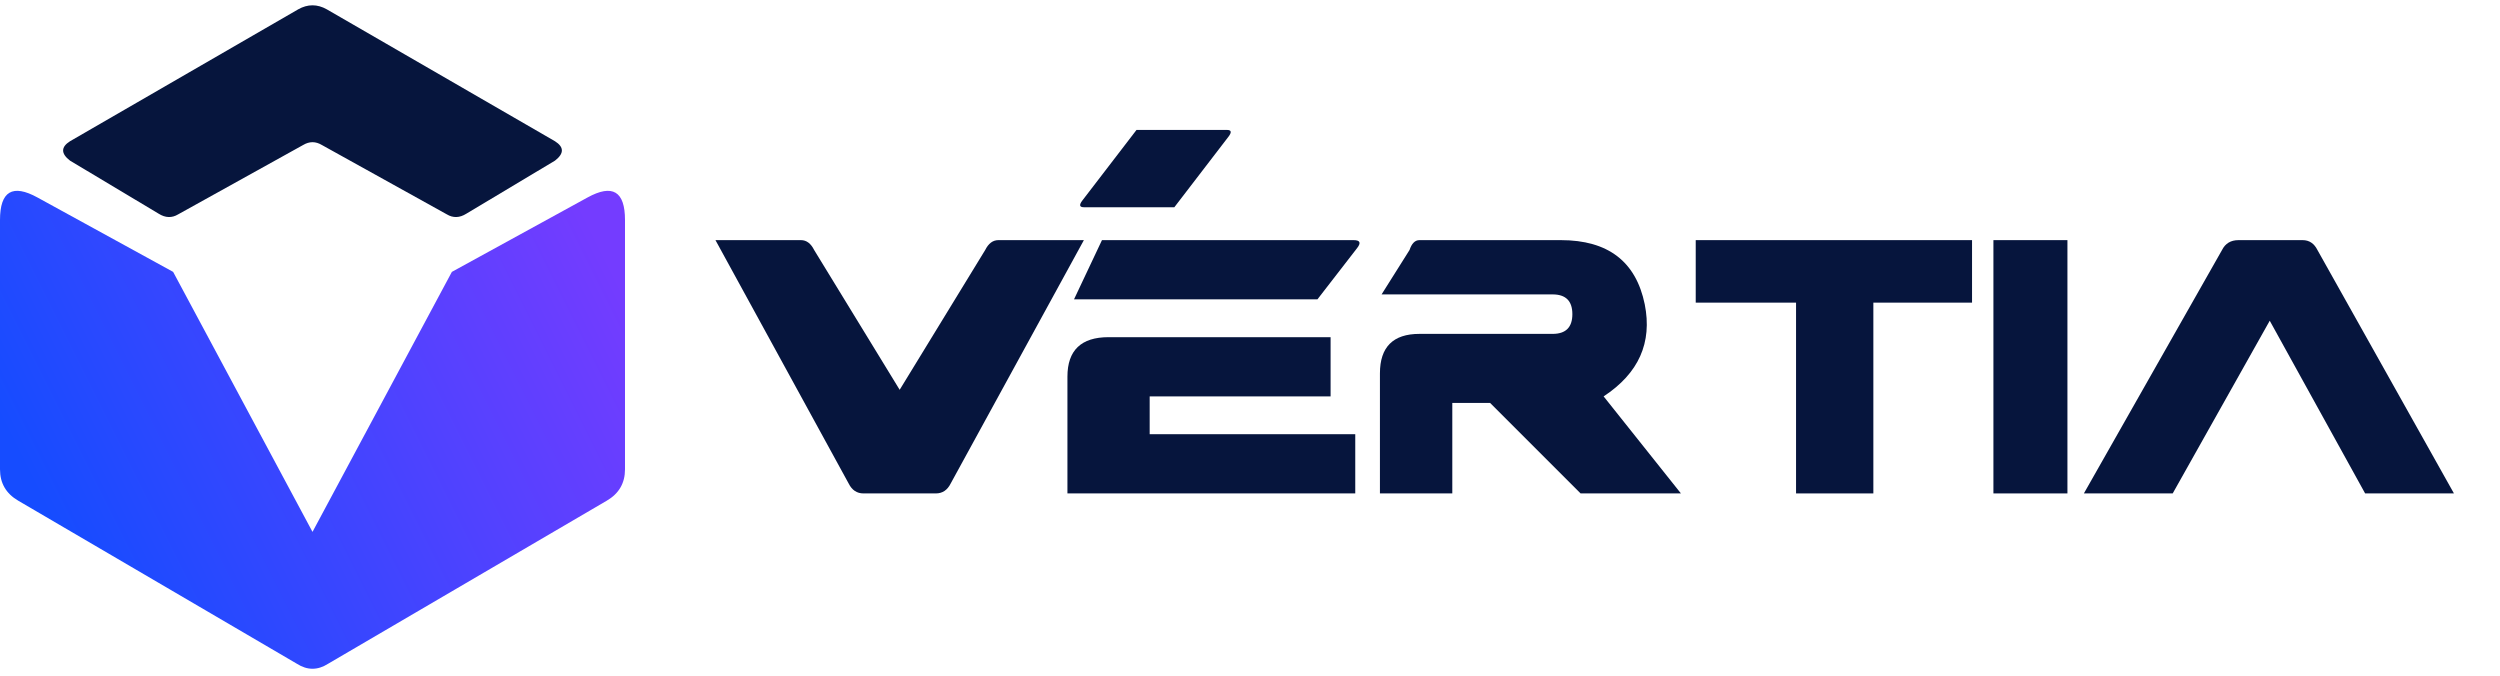
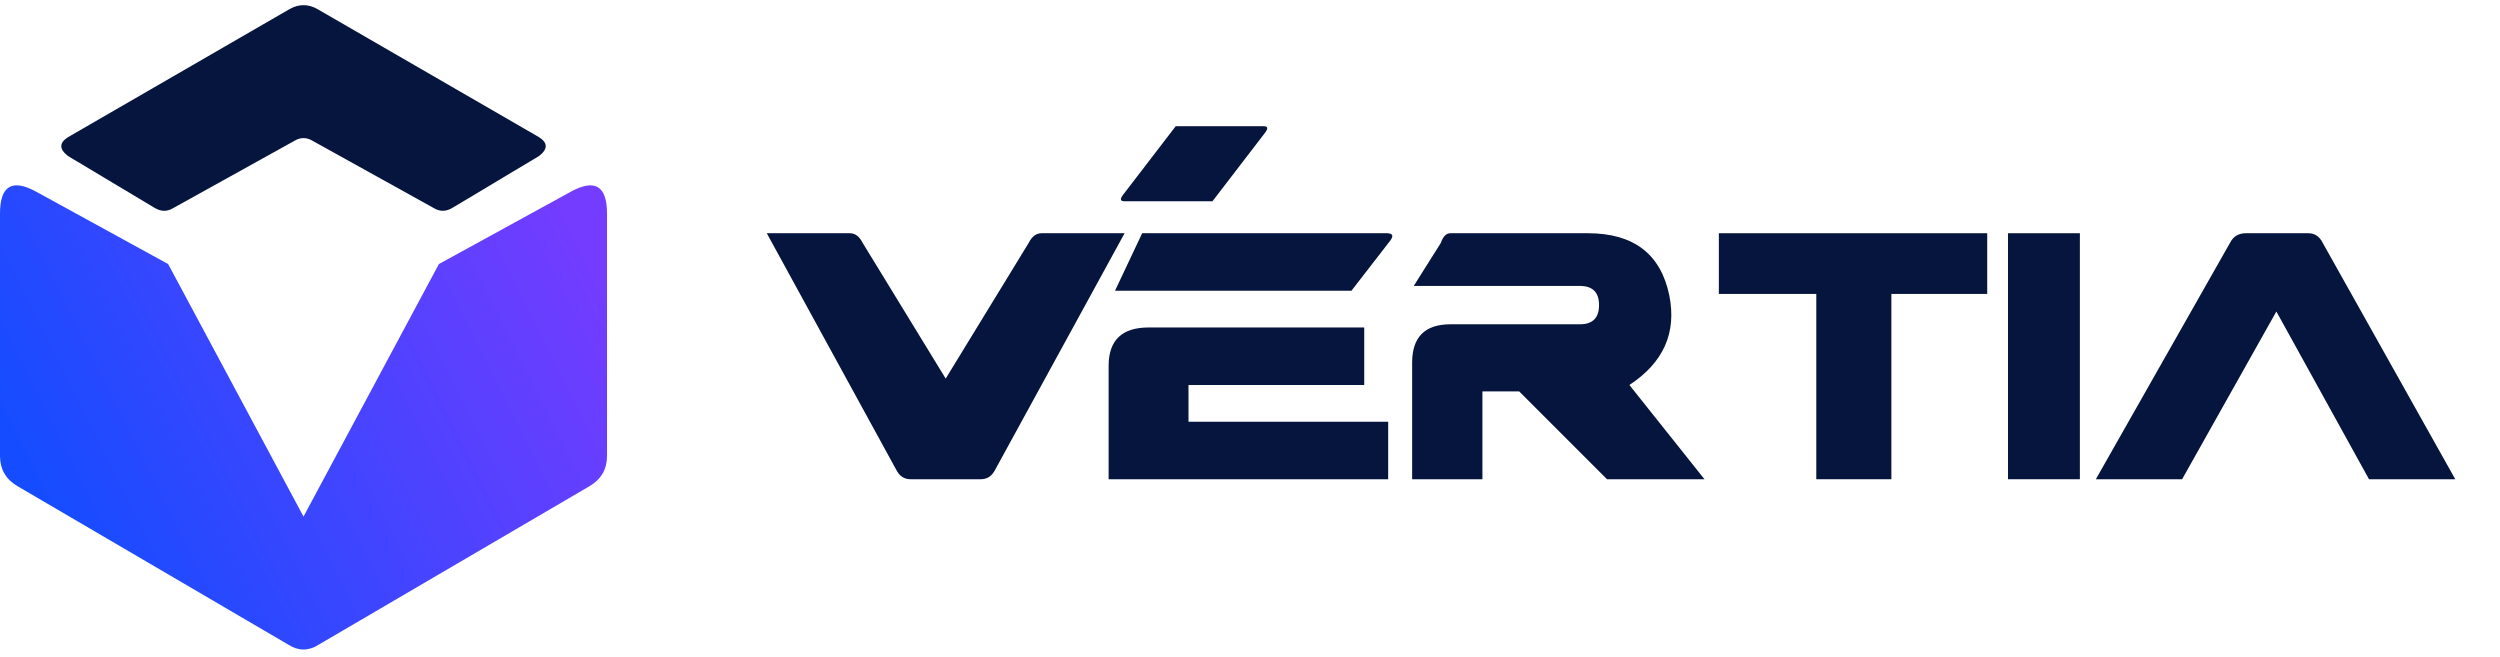
- <svg xmlns="http://www.w3.org/2000/svg" viewBox="0 0 1520 411" role="img" aria-label="Vértia">
+ <svg xmlns="http://www.w3.org/2000/svg" viewBox="0 0 1565 411" role="img" aria-label="Vértia">
  <g transform="scale(3.8)">
    <defs>
      <linearGradient id="vertia-gradient" x1="7" y1="81" x2="95" y2="37" gradientUnits="userSpaceOnUse">
        <stop stop-color="#164CFF" />
        <stop offset="1" stop-color="#743CFF" />
      </linearGradient>
    </defs>
    <path fill="#06153D" d="M47.7 1.5 Q50 0.2 52.3 1.5 L88.8 22.6 Q91 24 88.8 25.7 L74.6 34.2 Q73 35.2 71.5 34.3 L51.5 23.2 Q50 22.3 48.5 23.2 L28.5 34.3 Q27 35.2 25.4 34.2 L11.2 25.7 Q9 24 11.2 22.6 Z" />
    <path fill="url(#vertia-gradient)" d="M0 35.2 Q0 28.3 6 31.6 L27.7 43.5 L50 85.1 L72.3 43.5 L94 31.6 Q100 28.3 100 35.2 L100 75.1 Q100 78.4 97.1 80.1 L52.5 106.2 Q50 107.8 47.5 106.2 L2.9 80.1 Q0 78.4 0 75.1 Z" />
  </g>
-   <g fill="#06153D" transform="translate(435 76)">
+   <g fill="#06153D" transform="translate(480 76)">
    <path d="M0 70 H52 Q57 70 60 76 L112 161 L164 76 Q167 70 172 70 H224 L143 218 Q140 224 134 224 H90 Q84 224 81 218 Z" />
    <path d="M235 70 H388 Q394 70 390 75 L366 106 H218 Z M256 3 H311 Q315 3 312 7 L279 50 H224 Q220 50 223 46 Z M239 129 H374 V165 H264 V188 H389 V224 H214 V153 Q214 129 239 129 Z" />
    <path d="M428 70 H514 Q557 70 565 109 Q572 144 540 165 L587 224 H526 L471 169 H448 V224 H404 V151 Q404 127 428 127 H509 Q521 127 521 115 Q521 103 509 103 H405 L422 76 Q424 70 428 70 Z" />
    <path d="M596 70 H764 V108 H704 V224 H657 V108 H596 Z" />
    <path d="M777 70 H822 V224 H777 Z" />
    <path d="M926 70 H965 Q971 70 974 76 L1057 224 H1003 L945 119 L886 224 H832 L916 76 Q919 70 926 70 Z" />
  </g>
</svg>
